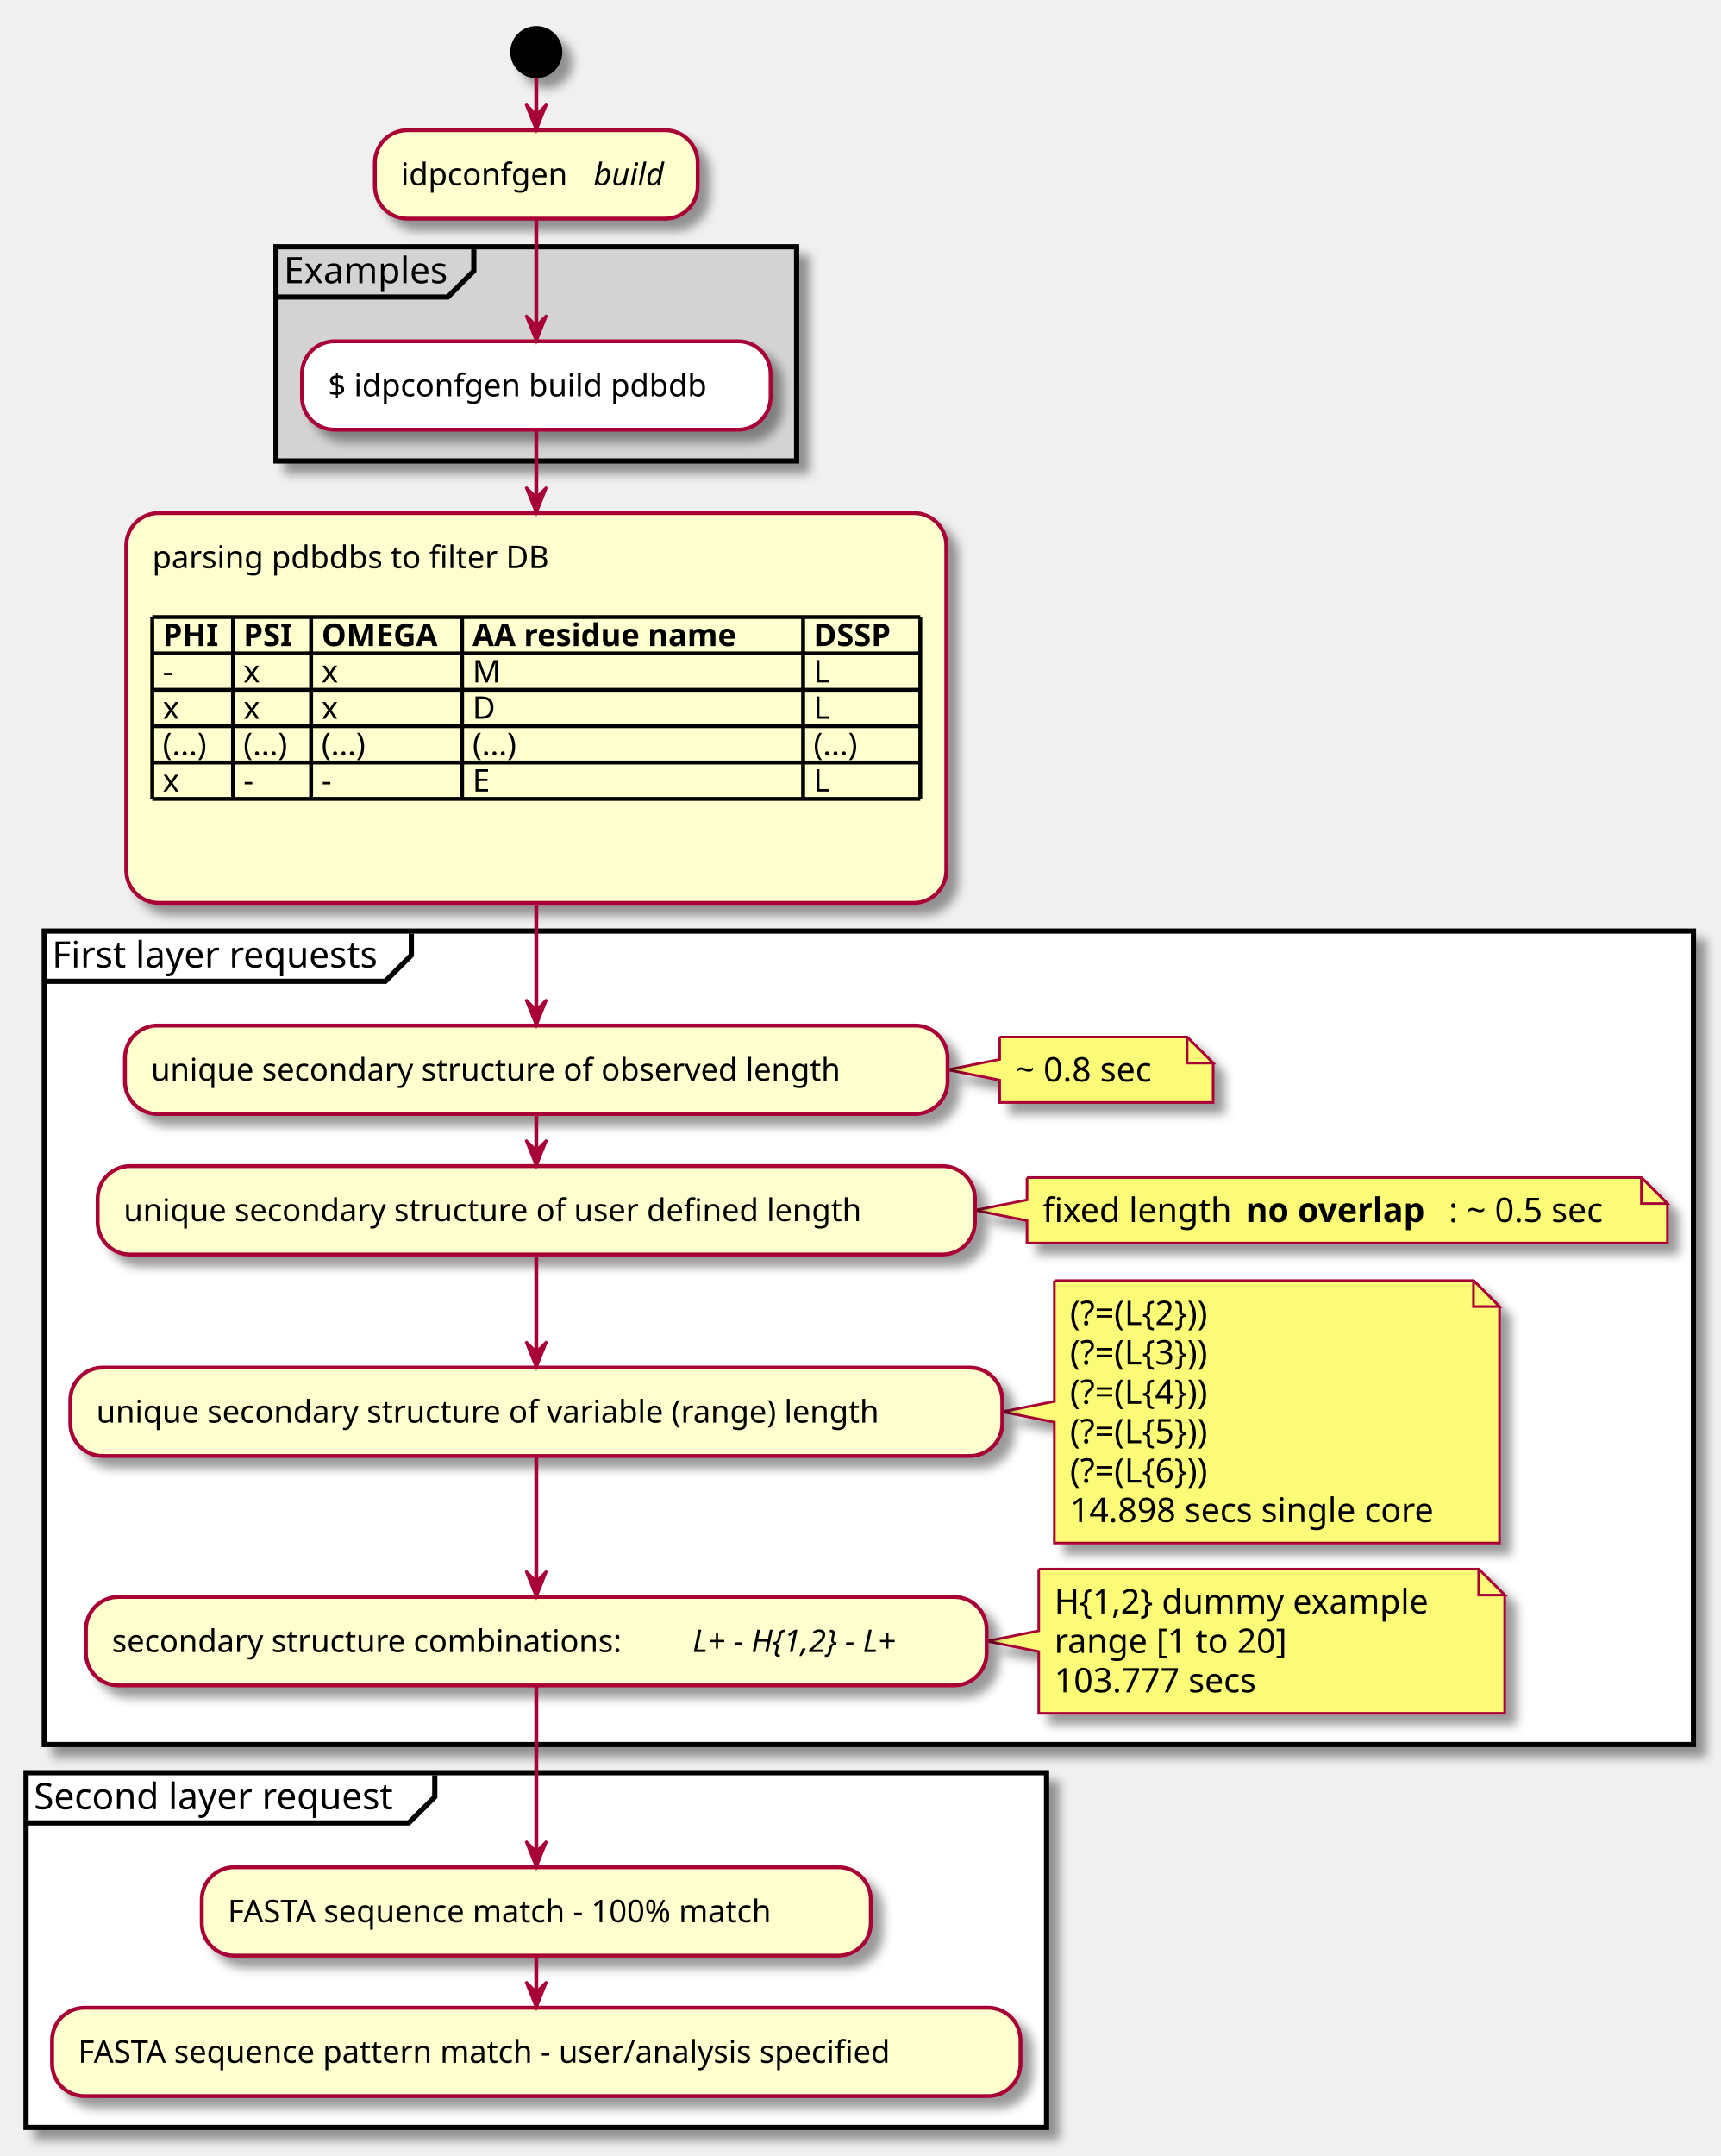
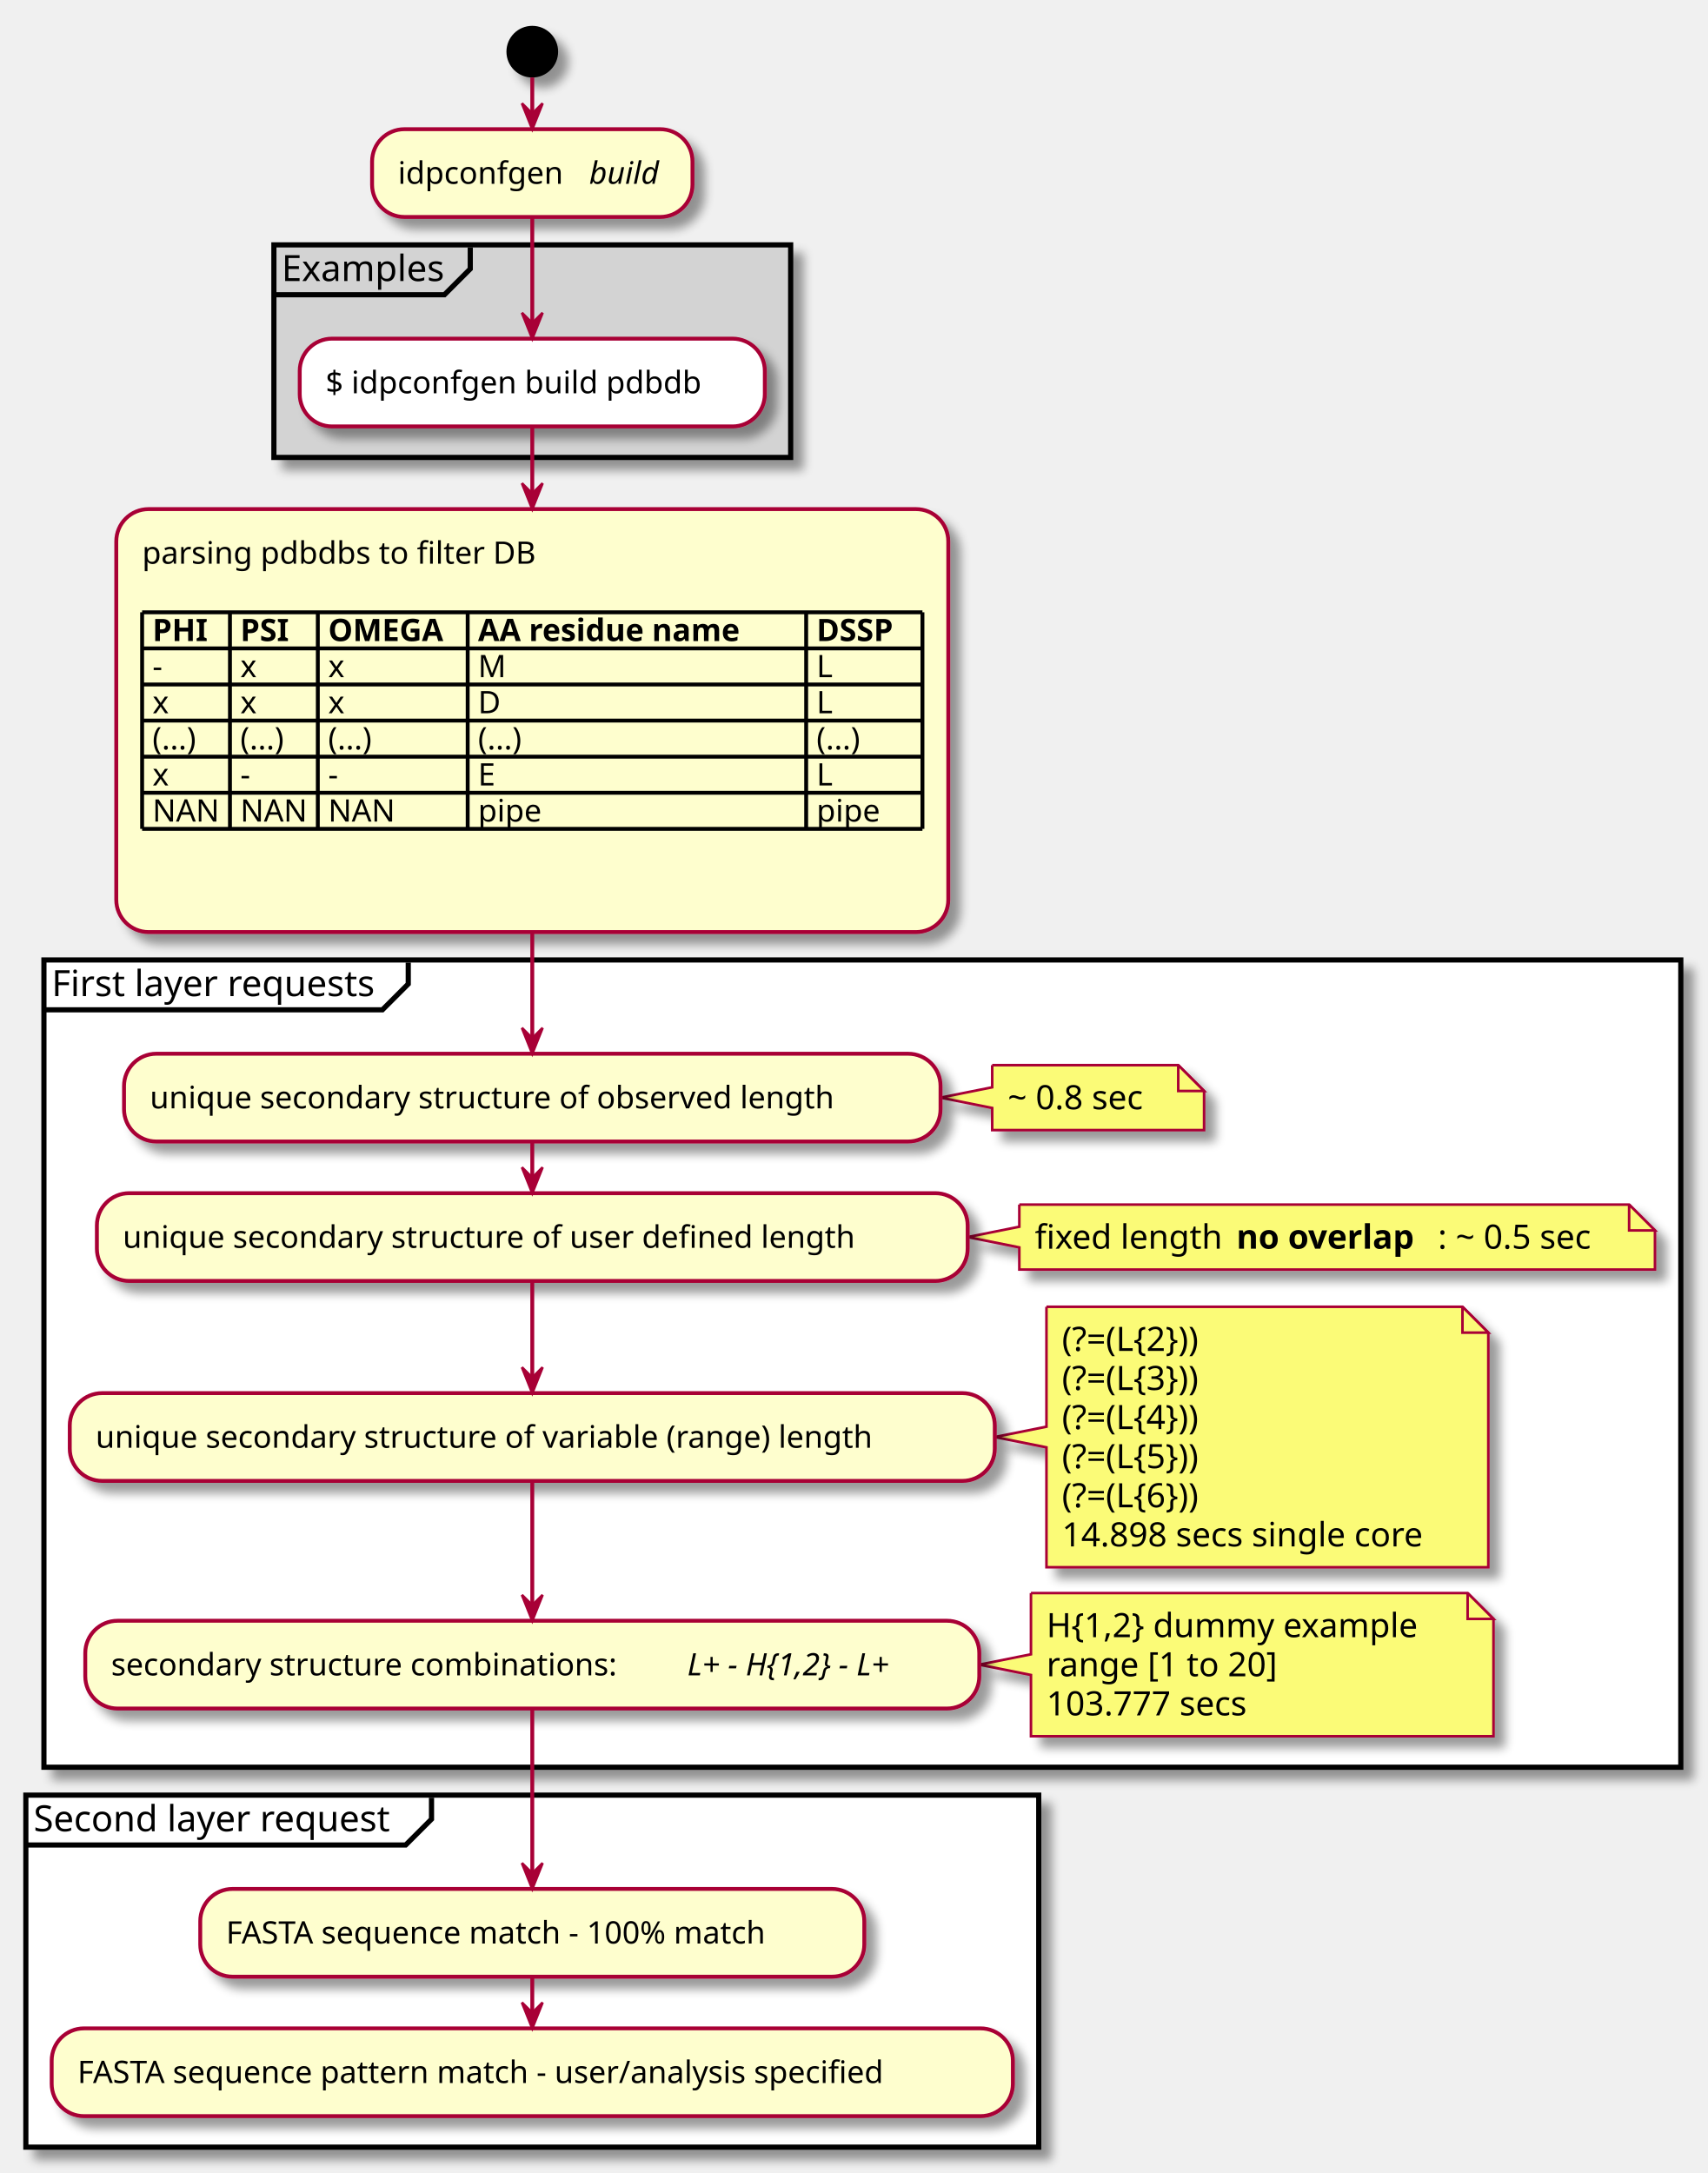
- <svg xmlns="http://www.w3.org/2000/svg" contentScriptType="application/ecmascript" contentStyleType="text/css" height="828px" preserveAspectRatio="none" style="width:661px;height:828px;" version="1.1" viewBox="0 0 661 828" width="661px" zoomAndPan="magnify">
+ <svg xmlns="http://www.w3.org/2000/svg" contentScriptType="application/ecmascript" contentStyleType="text/css" height="841px" preserveAspectRatio="none" style="width:661px;height:841px;" version="1.1" viewBox="0 0 661 841" width="661px" zoomAndPan="magnify">
  <defs>
-     <filter height="300%" id="f2z7v2y9e8se8" width="300%" x="-1" y="-1">
+     <filter height="300%" id="fzwpcsssqk2pq" width="300%" x="-1" y="-1">
      <feGaussianBlur result="blurOut" stdDeviation="2.0" />
      <feColorMatrix in="blurOut" result="blurOut2" type="matrix" values="0 0 0 0 0 0 0 0 0 0 0 0 0 0 0 0 0 0 .4 0" />
      <feOffset dx="4.0" dy="4.0" in="blurOut2" result="blurOut3" />
      <feBlend in="SourceGraphic" in2="blurOut3" mode="normal" />
    </filter>
  </defs>
  <g>
-     <ellipse cx="206" cy="20" fill="#000000" filter="url(#f2z7v2y9e8se8)" rx="10" ry="10" style="stroke: none; stroke-width: 1.0;" />
-     <rect fill="#FEFECE" filter="url(#f2z7v2y9e8se8)" height="33.969" rx="12.5" ry="12.5" style="stroke: #A80036; stroke-width: 1.5;" width="124" x="144" y="50" />
+     <ellipse cx="206" cy="20" fill="#000000" filter="url(#fzwpcsssqk2pq)" rx="10" ry="10" style="stroke: none; stroke-width: 1.0;" />
+     <rect fill="#FEFECE" filter="url(#fzwpcsssqk2pq)" height="33.969" rx="12.5" ry="12.5" style="stroke: #A80036; stroke-width: 1.5;" width="124" x="144" y="50" />
    <text fill="#000000" font-family="sans-serif" font-size="12" lengthAdjust="spacingAndGlyphs" textLength="70" x="154" y="71.139">idpconfgen</text>
    <text fill="#000000" font-family="sans-serif" font-size="12" font-style="italic" lengthAdjust="spacingAndGlyphs" textLength="30" x="228" y="71.139">build</text>
-     <rect fill="#D3D3D3" filter="url(#f2z7v2y9e8se8)" height="82.266" style="stroke: #000000; stroke-width: 2.0;" width="200" x="106" y="94.77" />
+     <rect fill="#D3D3D3" filter="url(#fzwpcsssqk2pq)" height="82.266" style="stroke: #000000; stroke-width: 2.0;" width="200" x="106" y="94.77" />
    <path d="M182,95.77 L182,104.067 L172,114.067 L106,114.067 " fill="none" style="stroke: #000000; stroke-width: 2.0;" />
    <text fill="#000000" font-family="sans-serif" font-size="14" lengthAdjust="spacingAndGlyphs" textLength="66" x="109" y="108.766">Examples</text>
-     <rect fill="#FFFFFF" filter="url(#f2z7v2y9e8se8)" height="33.969" rx="12.5" ry="12.5" style="stroke: #A80036; stroke-width: 1.5;" width="180" x="116" y="131.067" />
+     <rect fill="#FFFFFF" filter="url(#fzwpcsssqk2pq)" height="33.969" rx="12.5" ry="12.5" style="stroke: #A80036; stroke-width: 1.5;" width="180" x="116" y="131.067" />
    <text fill="#000000" font-family="sans-serif" font-size="12" lengthAdjust="spacingAndGlyphs" textLength="160" x="126" y="152.206">$ idpconfgen build pdbdb</text>
-     <rect fill="#FEFECE" filter="url(#f2z7v2y9e8se8)" height="149.719" rx="12.5" ry="12.5" style="stroke: #A80036; stroke-width: 1.5;" width="315" x="48.5" y="197.036" />
-     <text fill="#000000" font-family="sans-serif" font-size="12" lengthAdjust="spacingAndGlyphs" textLength="168" x="58.5" y="218.175">parsing pdbdbs to filter DB</text>
-     <text fill="#000000" font-family="sans-serif" font-size="12" lengthAdjust="spacingAndGlyphs" textLength="0" x="62.5" y="232.144" />
-     <text fill="#000000" font-family="sans-serif" font-size="12" font-weight="bold" lengthAdjust="spacingAndGlyphs" textLength="23" x="62.5" y="248.112">PHI</text>
-     <text fill="#000000" font-family="sans-serif" font-size="12" font-weight="bold" lengthAdjust="spacingAndGlyphs" textLength="22" x="93.5" y="248.112">PSI</text>
-     <text fill="#000000" font-family="sans-serif" font-size="12" font-weight="bold" lengthAdjust="spacingAndGlyphs" textLength="50" x="123.5" y="248.112">OMEGA</text>
-     <text fill="#000000" font-family="sans-serif" font-size="12" font-weight="bold" lengthAdjust="spacingAndGlyphs" textLength="119" x="181.5" y="248.112">AA residue name</text>
-     <text fill="#000000" font-family="sans-serif" font-size="12" font-weight="bold" lengthAdjust="spacingAndGlyphs" textLength="37" x="312.5" y="248.112">DSSP</text>
-     <text fill="#000000" font-family="sans-serif" font-size="12" lengthAdjust="spacingAndGlyphs" textLength="4" x="62.5" y="262.081">-</text>
-     <text fill="#000000" font-family="sans-serif" font-size="12" lengthAdjust="spacingAndGlyphs" textLength="6" x="93.5" y="262.081">x</text>
-     <text fill="#000000" font-family="sans-serif" font-size="12" lengthAdjust="spacingAndGlyphs" textLength="6" x="123.5" y="262.081">x</text>
-     <text fill="#000000" font-family="sans-serif" font-size="12" lengthAdjust="spacingAndGlyphs" textLength="10" x="181.5" y="262.081">M</text>
-     <text fill="#000000" font-family="sans-serif" font-size="12" lengthAdjust="spacingAndGlyphs" textLength="6" x="312.5" y="262.081">L</text>
-     <text fill="#000000" font-family="sans-serif" font-size="12" lengthAdjust="spacingAndGlyphs" textLength="6" x="62.5" y="276.05">x</text>
-     <text fill="#000000" font-family="sans-serif" font-size="12" lengthAdjust="spacingAndGlyphs" textLength="6" x="93.5" y="276.05">x</text>
-     <text fill="#000000" font-family="sans-serif" font-size="12" lengthAdjust="spacingAndGlyphs" textLength="6" x="123.5" y="276.05">x</text>
-     <text fill="#000000" font-family="sans-serif" font-size="12" lengthAdjust="spacingAndGlyphs" textLength="9" x="181.5" y="276.05">D</text>
-     <text fill="#000000" font-family="sans-serif" font-size="12" lengthAdjust="spacingAndGlyphs" textLength="6" x="312.5" y="276.05">L</text>
-     <text fill="#000000" font-family="sans-serif" font-size="12" lengthAdjust="spacingAndGlyphs" textLength="22" x="62.5" y="290.019">(...)</text>
-     <text fill="#000000" font-family="sans-serif" font-size="12" lengthAdjust="spacingAndGlyphs" textLength="22" x="93.5" y="290.019">(...)</text>
-     <text fill="#000000" font-family="sans-serif" font-size="12" lengthAdjust="spacingAndGlyphs" textLength="22" x="123.5" y="290.019">(...)</text>
-     <text fill="#000000" font-family="sans-serif" font-size="12" lengthAdjust="spacingAndGlyphs" textLength="22" x="181.5" y="290.019">(...)</text>
-     <text fill="#000000" font-family="sans-serif" font-size="12" lengthAdjust="spacingAndGlyphs" textLength="22" x="312.5" y="290.019">(...)</text>
-     <text fill="#000000" font-family="sans-serif" font-size="12" lengthAdjust="spacingAndGlyphs" textLength="6" x="62.5" y="303.987">x</text>
-     <text fill="#000000" font-family="sans-serif" font-size="12" lengthAdjust="spacingAndGlyphs" textLength="4" x="93.5" y="303.987">-</text>
-     <text fill="#000000" font-family="sans-serif" font-size="12" lengthAdjust="spacingAndGlyphs" textLength="4" x="123.5" y="303.987">-</text>
-     <text fill="#000000" font-family="sans-serif" font-size="12" lengthAdjust="spacingAndGlyphs" textLength="8" x="181.5" y="303.987">E</text>
-     <text fill="#000000" font-family="sans-serif" font-size="12" lengthAdjust="spacingAndGlyphs" textLength="6" x="312.5" y="303.987">L</text>
-     <line style="stroke: #000000; stroke-width: 1.5;" x1="58.5" x2="353.5" y1="236.974" y2="236.974" />
-     <line style="stroke: #000000; stroke-width: 1.5;" x1="58.5" x2="353.5" y1="250.942" y2="250.942" />
-     <line style="stroke: #000000; stroke-width: 1.5;" x1="58.5" x2="353.5" y1="264.911" y2="264.911" />
-     <line style="stroke: #000000; stroke-width: 1.5;" x1="58.5" x2="353.5" y1="278.88" y2="278.88" />
-     <line style="stroke: #000000; stroke-width: 1.5;" x1="58.5" x2="353.5" y1="292.849" y2="292.849" />
-     <line style="stroke: #000000; stroke-width: 1.5;" x1="58.5" x2="353.5" y1="306.817" y2="306.817" />
-     <line style="stroke: #000000; stroke-width: 1.5;" x1="58.5" x2="58.5" y1="236.974" y2="306.817" />
-     <line style="stroke: #000000; stroke-width: 1.5;" x1="89.5" x2="89.5" y1="236.974" y2="306.817" />
-     <line style="stroke: #000000; stroke-width: 1.5;" x1="119.5" x2="119.5" y1="236.974" y2="306.817" />
-     <line style="stroke: #000000; stroke-width: 1.5;" x1="177.5" x2="177.5" y1="236.974" y2="306.817" />
-     <line style="stroke: #000000; stroke-width: 1.5;" x1="308.5" x2="308.5" y1="236.974" y2="306.817" />
-     <line style="stroke: #000000; stroke-width: 1.5;" x1="353.5" x2="353.5" y1="236.974" y2="306.817" />
-     <text fill="#000000" font-family="sans-serif" font-size="12" lengthAdjust="spacingAndGlyphs" textLength="0" x="62.5" y="319.956" />
-     <text fill="#000000" font-family="sans-serif" font-size="12" lengthAdjust="spacingAndGlyphs" textLength="0" x="62.5" y="333.925" />
-     <rect fill="#FFFFFF" filter="url(#f2z7v2y9e8se8)" height="312.43" style="stroke: #000000; stroke-width: 2.0;" width="633.5" x="17" y="357.557" />
-     <path d="M158,358.557 L158,366.853 L148,376.853 L17,376.853 " fill="none" style="stroke: #000000; stroke-width: 2.0;" />
-     <text fill="#000000" font-family="sans-serif" font-size="14" lengthAdjust="spacingAndGlyphs" textLength="131" x="20" y="371.552">First layer requests</text>
-     <path d="M384,398.272 L384,406.838 L364,410.838 L384,414.838 L384,423.404 A0,0 0 0 0 384,423.404 L466,423.404 A0,0 0 0 0 466,423.404 L466,408.272 L456,398.272 L384,398.272 A0,0 0 0 0 384,398.272 " fill="#FBFB77" filter="url(#f2z7v2y9e8se8)" style="stroke: #A80036; stroke-width: 1.0;" />
-     <path d="M456,398.272 L456,408.272 L466,408.272 L456,398.272 " fill="#FBFB77" style="stroke: #A80036; stroke-width: 1.0;" />
-     <text fill="#000000" font-family="sans-serif" font-size="13" lengthAdjust="spacingAndGlyphs" textLength="61" x="390" y="415.338">~ 0.8 sec</text>
-     <rect fill="#FEFECE" filter="url(#f2z7v2y9e8se8)" height="33.969" rx="12.5" ry="12.5" style="stroke: #A80036; stroke-width: 1.5;" width="316" x="48" y="393.853" />
-     <text fill="#000000" font-family="sans-serif" font-size="12" lengthAdjust="spacingAndGlyphs" textLength="296" x="58" y="414.992">unique secondary structure of observed length</text>
-     <path d="M394.5,452.24 L394.5,460.807 L374.5,464.807 L394.5,468.807 L394.5,477.373 A0,0 0 0 0 394.5,477.373 L640.5,477.373 A0,0 0 0 0 640.5,477.373 L640.5,462.24 L630.5,452.24 L394.5,452.24 A0,0 0 0 0 394.5,452.24 " fill="#FBFB77" filter="url(#f2z7v2y9e8se8)" style="stroke: #A80036; stroke-width: 1.0;" />
-     <path d="M630.5,452.24 L630.5,462.24 L640.5,462.24 L630.5,452.24 " fill="#FBFB77" style="stroke: #A80036; stroke-width: 1.0;" />
-     <text fill="#000000" font-family="sans-serif" font-size="13" lengthAdjust="spacingAndGlyphs" textLength="74" x="400.5" y="469.307">fixed length</text>
-     <text fill="#000000" font-family="sans-serif" font-size="13" font-weight="bold" lengthAdjust="spacingAndGlyphs" textLength="78" x="478.5" y="469.307">no overlap</text>
-     <text fill="#000000" font-family="sans-serif" font-size="13" lengthAdjust="spacingAndGlyphs" textLength="69" x="556.5" y="469.307">: ~ 0.5 sec</text>
-     <rect fill="#FEFECE" filter="url(#f2z7v2y9e8se8)" height="33.969" rx="12.5" ry="12.5" style="stroke: #A80036; stroke-width: 1.5;" width="337" x="37.5" y="447.822" />
-     <text fill="#000000" font-family="sans-serif" font-size="12" lengthAdjust="spacingAndGlyphs" textLength="317" x="47.5" y="468.961">unique secondary structure of user defined length</text>
-     <path d="M405,491.791 L405,538.189 L385,542.189 L405,546.189 L405,592.588 A0,0 0 0 0 405,592.588 L576,592.588 A0,0 0 0 0 576,592.588 L576,501.791 L566,491.791 L405,491.791 A0,0 0 0 0 405,491.791 " fill="#FBFB77" filter="url(#f2z7v2y9e8se8)" style="stroke: #A80036; stroke-width: 1.0;" />
-     <path d="M566,491.791 L566,501.791 L576,501.791 L566,491.791 " fill="#FBFB77" style="stroke: #A80036; stroke-width: 1.0;" />
-     <text fill="#000000" font-family="sans-serif" font-size="13" lengthAdjust="spacingAndGlyphs" textLength="69" x="411" y="508.858">(?=(L{2}))</text>
-     <text fill="#000000" font-family="sans-serif" font-size="13" lengthAdjust="spacingAndGlyphs" textLength="69" x="411" y="523.991">(?=(L{3}))</text>
-     <text fill="#000000" font-family="sans-serif" font-size="13" lengthAdjust="spacingAndGlyphs" textLength="69" x="411" y="539.124">(?=(L{4}))</text>
-     <text fill="#000000" font-family="sans-serif" font-size="13" lengthAdjust="spacingAndGlyphs" textLength="69" x="411" y="554.256">(?=(L{5}))</text>
-     <text fill="#000000" font-family="sans-serif" font-size="13" lengthAdjust="spacingAndGlyphs" textLength="69" x="411" y="569.389">(?=(L{6}))</text>
-     <text fill="#000000" font-family="sans-serif" font-size="13" lengthAdjust="spacingAndGlyphs" textLength="150" x="411" y="584.522">14.898 secs single core</text>
-     <rect fill="#FEFECE" filter="url(#f2z7v2y9e8se8)" height="33.969" rx="12.5" ry="12.5" style="stroke: #A80036; stroke-width: 1.5;" width="358" x="27" y="525.205" />
-     <text fill="#000000" font-family="sans-serif" font-size="12" lengthAdjust="spacingAndGlyphs" textLength="338" x="37" y="546.344">unique secondary structure of variable (range) length</text>
-     <path d="M399,602.588 L399,626.287 L379,630.287 L399,634.287 L399,657.986 A0,0 0 0 0 399,657.986 L578,657.986 A0,0 0 0 0 578,657.986 L578,612.588 L568,602.588 L399,602.588 A0,0 0 0 0 399,602.588 " fill="#FBFB77" filter="url(#f2z7v2y9e8se8)" style="stroke: #A80036; stroke-width: 1.0;" />
-     <path d="M568,602.588 L568,612.588 L578,612.588 L568,602.588 " fill="#FBFB77" style="stroke: #A80036; stroke-width: 1.0;" />
-     <text fill="#000000" font-family="sans-serif" font-size="13" lengthAdjust="spacingAndGlyphs" textLength="158" x="405" y="619.655">H{1,2} dummy example</text>
-     <text fill="#000000" font-family="sans-serif" font-size="13" lengthAdjust="spacingAndGlyphs" textLength="96" x="405" y="634.788">range [1 to 20]</text>
-     <text fill="#000000" font-family="sans-serif" font-size="13" lengthAdjust="spacingAndGlyphs" textLength="85" x="405" y="649.92">103.777 secs</text>
-     <rect fill="#FEFECE" filter="url(#f2z7v2y9e8se8)" height="33.969" rx="12.5" ry="12.5" style="stroke: #A80036; stroke-width: 1.5;" width="346" x="33" y="613.303" />
-     <text fill="#000000" font-family="sans-serif" font-size="12" lengthAdjust="spacingAndGlyphs" textLength="219" x="43" y="634.441">secondary structure combinations:</text>
-     <text fill="#000000" font-family="sans-serif" font-size="12" font-style="italic" lengthAdjust="spacingAndGlyphs" textLength="103" x="266" y="634.441">L+ - H{1,2} - L+</text>
-     <rect fill="#FFFFFF" filter="url(#f2z7v2y9e8se8)" height="136.234" style="stroke: #000000; stroke-width: 2.0;" width="392" x="10" y="680.788" />
-     <path d="M167,681.788 L167,690.085 L157,700.085 L10,700.085 " fill="none" style="stroke: #000000; stroke-width: 2.0;" />
-     <text fill="#000000" font-family="sans-serif" font-size="14" lengthAdjust="spacingAndGlyphs" textLength="147" x="13" y="694.783">Second layer request</text>
-     <rect fill="#FEFECE" filter="url(#f2z7v2y9e8se8)" height="33.969" rx="12.5" ry="12.5" style="stroke: #A80036; stroke-width: 1.5;" width="257" x="77.5" y="717.085" />
-     <text fill="#000000" font-family="sans-serif" font-size="12" lengthAdjust="spacingAndGlyphs" textLength="237" x="87.5" y="738.224">FASTA sequence match - 100% match</text>
-     <rect fill="#FEFECE" filter="url(#f2z7v2y9e8se8)" height="33.969" rx="12.5" ry="12.5" style="stroke: #A80036; stroke-width: 1.5;" width="372" x="20" y="771.054" />
-     <text fill="#000000" font-family="sans-serif" font-size="12" lengthAdjust="spacingAndGlyphs" textLength="352" x="30" y="792.192">FASTA sequence pattern match - user/analysis specified</text>
+     <rect fill="#FEFECE" filter="url(#fzwpcsssqk2pq)" height="163.688" rx="12.5" ry="12.5" style="stroke: #A80036; stroke-width: 1.5;" width="322" x="45" y="197.036" />
+     <text fill="#000000" font-family="sans-serif" font-size="12" lengthAdjust="spacingAndGlyphs" textLength="168" x="55" y="218.175">parsing pdbdbs to filter DB</text>
+     <text fill="#000000" font-family="sans-serif" font-size="12" lengthAdjust="spacingAndGlyphs" textLength="0" x="59" y="232.144" />
+     <text fill="#000000" font-family="sans-serif" font-size="12" font-weight="bold" lengthAdjust="spacingAndGlyphs" textLength="23" x="59" y="248.112">PHI</text>
+     <text fill="#000000" font-family="sans-serif" font-size="12" font-weight="bold" lengthAdjust="spacingAndGlyphs" textLength="22" x="93" y="248.112">PSI</text>
+     <text fill="#000000" font-family="sans-serif" font-size="12" font-weight="bold" lengthAdjust="spacingAndGlyphs" textLength="50" x="127" y="248.112">OMEGA</text>
+     <text fill="#000000" font-family="sans-serif" font-size="12" font-weight="bold" lengthAdjust="spacingAndGlyphs" textLength="119" x="185" y="248.112">AA residue name</text>
+     <text fill="#000000" font-family="sans-serif" font-size="12" font-weight="bold" lengthAdjust="spacingAndGlyphs" textLength="37" x="316" y="248.112">DSSP</text>
+     <text fill="#000000" font-family="sans-serif" font-size="12" lengthAdjust="spacingAndGlyphs" textLength="4" x="59" y="262.081">-</text>
+     <text fill="#000000" font-family="sans-serif" font-size="12" lengthAdjust="spacingAndGlyphs" textLength="6" x="93" y="262.081">x</text>
+     <text fill="#000000" font-family="sans-serif" font-size="12" lengthAdjust="spacingAndGlyphs" textLength="6" x="127" y="262.081">x</text>
+     <text fill="#000000" font-family="sans-serif" font-size="12" lengthAdjust="spacingAndGlyphs" textLength="10" x="185" y="262.081">M</text>
+     <text fill="#000000" font-family="sans-serif" font-size="12" lengthAdjust="spacingAndGlyphs" textLength="6" x="316" y="262.081">L</text>
+     <text fill="#000000" font-family="sans-serif" font-size="12" lengthAdjust="spacingAndGlyphs" textLength="6" x="59" y="276.05">x</text>
+     <text fill="#000000" font-family="sans-serif" font-size="12" lengthAdjust="spacingAndGlyphs" textLength="6" x="93" y="276.05">x</text>
+     <text fill="#000000" font-family="sans-serif" font-size="12" lengthAdjust="spacingAndGlyphs" textLength="6" x="127" y="276.05">x</text>
+     <text fill="#000000" font-family="sans-serif" font-size="12" lengthAdjust="spacingAndGlyphs" textLength="9" x="185" y="276.05">D</text>
+     <text fill="#000000" font-family="sans-serif" font-size="12" lengthAdjust="spacingAndGlyphs" textLength="6" x="316" y="276.05">L</text>
+     <text fill="#000000" font-family="sans-serif" font-size="12" lengthAdjust="spacingAndGlyphs" textLength="22" x="59" y="290.019">(...)</text>
+     <text fill="#000000" font-family="sans-serif" font-size="12" lengthAdjust="spacingAndGlyphs" textLength="22" x="93" y="290.019">(...)</text>
+     <text fill="#000000" font-family="sans-serif" font-size="12" lengthAdjust="spacingAndGlyphs" textLength="22" x="127" y="290.019">(...)</text>
+     <text fill="#000000" font-family="sans-serif" font-size="12" lengthAdjust="spacingAndGlyphs" textLength="22" x="185" y="290.019">(...)</text>
+     <text fill="#000000" font-family="sans-serif" font-size="12" lengthAdjust="spacingAndGlyphs" textLength="22" x="316" y="290.019">(...)</text>
+     <text fill="#000000" font-family="sans-serif" font-size="12" lengthAdjust="spacingAndGlyphs" textLength="6" x="59" y="303.987">x</text>
+     <text fill="#000000" font-family="sans-serif" font-size="12" lengthAdjust="spacingAndGlyphs" textLength="4" x="93" y="303.987">-</text>
+     <text fill="#000000" font-family="sans-serif" font-size="12" lengthAdjust="spacingAndGlyphs" textLength="4" x="127" y="303.987">-</text>
+     <text fill="#000000" font-family="sans-serif" font-size="12" lengthAdjust="spacingAndGlyphs" textLength="8" x="185" y="303.987">E</text>
+     <text fill="#000000" font-family="sans-serif" font-size="12" lengthAdjust="spacingAndGlyphs" textLength="6" x="316" y="303.987">L</text>
+     <text fill="#000000" font-family="sans-serif" font-size="12" lengthAdjust="spacingAndGlyphs" textLength="26" x="59" y="317.956">NAN</text>
+     <text fill="#000000" font-family="sans-serif" font-size="12" lengthAdjust="spacingAndGlyphs" textLength="26" x="93" y="317.956">NAN</text>
+     <text fill="#000000" font-family="sans-serif" font-size="12" lengthAdjust="spacingAndGlyphs" textLength="26" x="127" y="317.956">NAN</text>
+     <text fill="#000000" font-family="sans-serif" font-size="12" lengthAdjust="spacingAndGlyphs" textLength="27" x="185" y="317.956">pipe</text>
+     <text fill="#000000" font-family="sans-serif" font-size="12" lengthAdjust="spacingAndGlyphs" textLength="27" x="316" y="317.956">pipe</text>
+     <line style="stroke: #000000; stroke-width: 1.5;" x1="55" x2="357" y1="236.974" y2="236.974" />
+     <line style="stroke: #000000; stroke-width: 1.5;" x1="55" x2="357" y1="250.942" y2="250.942" />
+     <line style="stroke: #000000; stroke-width: 1.5;" x1="55" x2="357" y1="264.911" y2="264.911" />
+     <line style="stroke: #000000; stroke-width: 1.5;" x1="55" x2="357" y1="278.88" y2="278.88" />
+     <line style="stroke: #000000; stroke-width: 1.5;" x1="55" x2="357" y1="292.849" y2="292.849" />
+     <line style="stroke: #000000; stroke-width: 1.5;" x1="55" x2="357" y1="306.817" y2="306.817" />
+     <line style="stroke: #000000; stroke-width: 1.5;" x1="55" x2="357" y1="320.786" y2="320.786" />
+     <line style="stroke: #000000; stroke-width: 1.5;" x1="55" x2="55" y1="236.974" y2="320.786" />
+     <line style="stroke: #000000; stroke-width: 1.5;" x1="89" x2="89" y1="236.974" y2="320.786" />
+     <line style="stroke: #000000; stroke-width: 1.5;" x1="123" x2="123" y1="236.974" y2="320.786" />
+     <line style="stroke: #000000; stroke-width: 1.5;" x1="181" x2="181" y1="236.974" y2="320.786" />
+     <line style="stroke: #000000; stroke-width: 1.5;" x1="312" x2="312" y1="236.974" y2="320.786" />
+     <line style="stroke: #000000; stroke-width: 1.5;" x1="357" x2="357" y1="236.974" y2="320.786" />
+     <text fill="#000000" font-family="sans-serif" font-size="12" lengthAdjust="spacingAndGlyphs" textLength="0" x="59" y="333.925" />
+     <text fill="#000000" font-family="sans-serif" font-size="12" lengthAdjust="spacingAndGlyphs" textLength="0" x="59" y="347.894" />
+     <rect fill="#FFFFFF" filter="url(#fzwpcsssqk2pq)" height="312.43" style="stroke: #000000; stroke-width: 2.0;" width="633.5" x="17" y="371.525" />
+     <path d="M158,372.525 L158,380.822 L148,390.822 L17,390.822 " fill="none" style="stroke: #000000; stroke-width: 2.0;" />
+     <text fill="#000000" font-family="sans-serif" font-size="14" lengthAdjust="spacingAndGlyphs" textLength="131" x="20" y="385.521">First layer requests</text>
+     <path d="M384,412.24 L384,420.807 L364,424.807 L384,428.807 L384,437.373 A0,0 0 0 0 384,437.373 L466,437.373 A0,0 0 0 0 466,437.373 L466,422.24 L456,412.24 L384,412.24 A0,0 0 0 0 384,412.24 " fill="#FBFB77" filter="url(#fzwpcsssqk2pq)" style="stroke: #A80036; stroke-width: 1.0;" />
+     <path d="M456,412.24 L456,422.24 L466,422.24 L456,412.24 " fill="#FBFB77" style="stroke: #A80036; stroke-width: 1.0;" />
+     <text fill="#000000" font-family="sans-serif" font-size="13" lengthAdjust="spacingAndGlyphs" textLength="61" x="390" y="429.307">~ 0.8 sec</text>
+     <rect fill="#FEFECE" filter="url(#fzwpcsssqk2pq)" height="33.969" rx="12.5" ry="12.5" style="stroke: #A80036; stroke-width: 1.5;" width="316" x="48" y="407.822" />
+     <text fill="#000000" font-family="sans-serif" font-size="12" lengthAdjust="spacingAndGlyphs" textLength="296" x="58" y="428.961">unique secondary structure of observed length</text>
+     <path d="M394.5,466.209 L394.5,474.775 L374.5,478.775 L394.5,482.775 L394.5,491.342 A0,0 0 0 0 394.5,491.342 L640.5,491.342 A0,0 0 0 0 640.5,491.342 L640.5,476.209 L630.5,466.209 L394.5,466.209 A0,0 0 0 0 394.5,466.209 " fill="#FBFB77" filter="url(#fzwpcsssqk2pq)" style="stroke: #A80036; stroke-width: 1.0;" />
+     <path d="M630.5,466.209 L630.5,476.209 L640.5,476.209 L630.5,466.209 " fill="#FBFB77" style="stroke: #A80036; stroke-width: 1.0;" />
+     <text fill="#000000" font-family="sans-serif" font-size="13" lengthAdjust="spacingAndGlyphs" textLength="74" x="400.5" y="483.276">fixed length</text>
+     <text fill="#000000" font-family="sans-serif" font-size="13" font-weight="bold" lengthAdjust="spacingAndGlyphs" textLength="78" x="478.5" y="483.276">no overlap</text>
+     <text fill="#000000" font-family="sans-serif" font-size="13" lengthAdjust="spacingAndGlyphs" textLength="69" x="556.5" y="483.276">: ~ 0.5 sec</text>
+     <rect fill="#FEFECE" filter="url(#fzwpcsssqk2pq)" height="33.969" rx="12.5" ry="12.5" style="stroke: #A80036; stroke-width: 1.5;" width="337" x="37.5" y="461.791" />
+     <text fill="#000000" font-family="sans-serif" font-size="12" lengthAdjust="spacingAndGlyphs" textLength="317" x="47.5" y="482.93">unique secondary structure of user defined length</text>
+     <path d="M405,505.76 L405,552.158 L385,556.158 L405,560.158 L405,606.557 A0,0 0 0 0 405,606.557 L576,606.557 A0,0 0 0 0 576,606.557 L576,515.76 L566,505.76 L405,505.76 A0,0 0 0 0 405,505.76 " fill="#FBFB77" filter="url(#fzwpcsssqk2pq)" style="stroke: #A80036; stroke-width: 1.0;" />
+     <path d="M566,505.76 L566,515.76 L576,515.76 L566,505.76 " fill="#FBFB77" style="stroke: #A80036; stroke-width: 1.0;" />
+     <text fill="#000000" font-family="sans-serif" font-size="13" lengthAdjust="spacingAndGlyphs" textLength="69" x="411" y="522.827">(?=(L{2}))</text>
+     <text fill="#000000" font-family="sans-serif" font-size="13" lengthAdjust="spacingAndGlyphs" textLength="69" x="411" y="537.96">(?=(L{3}))</text>
+     <text fill="#000000" font-family="sans-serif" font-size="13" lengthAdjust="spacingAndGlyphs" textLength="69" x="411" y="553.092">(?=(L{4}))</text>
+     <text fill="#000000" font-family="sans-serif" font-size="13" lengthAdjust="spacingAndGlyphs" textLength="69" x="411" y="568.225">(?=(L{5}))</text>
+     <text fill="#000000" font-family="sans-serif" font-size="13" lengthAdjust="spacingAndGlyphs" textLength="69" x="411" y="583.358">(?=(L{6}))</text>
+     <text fill="#000000" font-family="sans-serif" font-size="13" lengthAdjust="spacingAndGlyphs" textLength="150" x="411" y="598.491">14.898 secs single core</text>
+     <rect fill="#FEFECE" filter="url(#fzwpcsssqk2pq)" height="33.969" rx="12.5" ry="12.5" style="stroke: #A80036; stroke-width: 1.5;" width="358" x="27" y="539.174" />
+     <text fill="#000000" font-family="sans-serif" font-size="12" lengthAdjust="spacingAndGlyphs" textLength="338" x="37" y="560.312">unique secondary structure of variable (range) length</text>
+     <path d="M399,616.557 L399,640.256 L379,644.256 L399,648.256 L399,671.955 A0,0 0 0 0 399,671.955 L578,671.955 A0,0 0 0 0 578,671.955 L578,626.557 L568,616.557 L399,616.557 A0,0 0 0 0 399,616.557 " fill="#FBFB77" filter="url(#fzwpcsssqk2pq)" style="stroke: #A80036; stroke-width: 1.0;" />
+     <path d="M568,616.557 L568,626.557 L578,626.557 L568,616.557 " fill="#FBFB77" style="stroke: #A80036; stroke-width: 1.0;" />
+     <text fill="#000000" font-family="sans-serif" font-size="13" lengthAdjust="spacingAndGlyphs" textLength="158" x="405" y="633.624">H{1,2} dummy example</text>
+     <text fill="#000000" font-family="sans-serif" font-size="13" lengthAdjust="spacingAndGlyphs" textLength="96" x="405" y="648.756">range [1 to 20]</text>
+     <text fill="#000000" font-family="sans-serif" font-size="13" lengthAdjust="spacingAndGlyphs" textLength="85" x="405" y="663.889">103.777 secs</text>
+     <rect fill="#FEFECE" filter="url(#fzwpcsssqk2pq)" height="33.969" rx="12.5" ry="12.5" style="stroke: #A80036; stroke-width: 1.5;" width="346" x="33" y="627.271" />
+     <text fill="#000000" font-family="sans-serif" font-size="12" lengthAdjust="spacingAndGlyphs" textLength="219" x="43" y="648.41">secondary structure combinations:</text>
+     <text fill="#000000" font-family="sans-serif" font-size="12" font-style="italic" lengthAdjust="spacingAndGlyphs" textLength="103" x="266" y="648.41">L+ - H{1,2} - L+</text>
+     <rect fill="#FFFFFF" filter="url(#fzwpcsssqk2pq)" height="136.234" style="stroke: #000000; stroke-width: 2.0;" width="392" x="10" y="694.757" />
+     <path d="M167,695.757 L167,704.054 L157,714.054 L10,714.054 " fill="none" style="stroke: #000000; stroke-width: 2.0;" />
+     <text fill="#000000" font-family="sans-serif" font-size="14" lengthAdjust="spacingAndGlyphs" textLength="147" x="13" y="708.752">Second layer request</text>
+     <rect fill="#FEFECE" filter="url(#fzwpcsssqk2pq)" height="33.969" rx="12.5" ry="12.5" style="stroke: #A80036; stroke-width: 1.5;" width="257" x="77.5" y="731.054" />
+     <text fill="#000000" font-family="sans-serif" font-size="12" lengthAdjust="spacingAndGlyphs" textLength="237" x="87.5" y="752.192">FASTA sequence match - 100% match</text>
+     <rect fill="#FEFECE" filter="url(#fzwpcsssqk2pq)" height="33.969" rx="12.5" ry="12.5" style="stroke: #A80036; stroke-width: 1.5;" width="372" x="20" y="785.023" />
+     <text fill="#000000" font-family="sans-serif" font-size="12" lengthAdjust="spacingAndGlyphs" textLength="352" x="30" y="806.161">FASTA sequence pattern match - user/analysis specified</text>
    <line style="stroke: #A80036; stroke-width: 1.5;" x1="206" x2="206" y1="30" y2="50" />
    <polygon fill="#A80036" points="202,40,206,50,210,40,206,44" style="stroke: #A80036; stroke-width: 1.0;" />
    <line style="stroke: #A80036; stroke-width: 1.5;" x1="206" x2="206" y1="83.969" y2="131.067" />
    <polygon fill="#A80036" points="202,121.067,206,131.067,210,121.067,206,125.067" style="stroke: #A80036; stroke-width: 1.0;" />
    <line style="stroke: #A80036; stroke-width: 1.5;" x1="206" x2="206" y1="165.036" y2="197.036" />
    <polygon fill="#A80036" points="202,187.036,206,197.036,210,187.036,206,191.036" style="stroke: #A80036; stroke-width: 1.0;" />
-     <line style="stroke: #A80036; stroke-width: 1.5;" x1="206" x2="206" y1="427.822" y2="447.822" />
-     <polygon fill="#A80036" points="202,437.822,206,447.822,210,437.822,206,441.822" style="stroke: #A80036; stroke-width: 1.0;" />
-     <line style="stroke: #A80036; stroke-width: 1.5;" x1="206" x2="206" y1="481.791" y2="525.205" />
-     <polygon fill="#A80036" points="202,515.205,206,525.205,210,515.205,206,519.205" style="stroke: #A80036; stroke-width: 1.0;" />
-     <line style="stroke: #A80036; stroke-width: 1.5;" x1="206" x2="206" y1="559.174" y2="613.303" />
-     <polygon fill="#A80036" points="202,603.303,206,613.303,210,603.303,206,607.303" style="stroke: #A80036; stroke-width: 1.0;" />
-     <line style="stroke: #A80036; stroke-width: 1.5;" x1="206" x2="206" y1="346.755" y2="393.853" />
-     <polygon fill="#A80036" points="202,383.853,206,393.853,210,383.853,206,387.853" style="stroke: #A80036; stroke-width: 1.0;" />
-     <line style="stroke: #A80036; stroke-width: 1.5;" x1="206" x2="206" y1="751.054" y2="771.054" />
-     <polygon fill="#A80036" points="202,761.054,206,771.054,210,761.054,206,765.054" style="stroke: #A80036; stroke-width: 1.0;" />
-     <line style="stroke: #A80036; stroke-width: 1.5;" x1="206" x2="206" y1="647.271" y2="717.085" />
-     <polygon fill="#A80036" points="202,707.085,206,717.085,210,707.085,206,711.085" style="stroke: #A80036; stroke-width: 1.0;" />
+     <line style="stroke: #A80036; stroke-width: 1.5;" x1="206" x2="206" y1="441.791" y2="461.791" />
+     <polygon fill="#A80036" points="202,451.791,206,461.791,210,451.791,206,455.791" style="stroke: #A80036; stroke-width: 1.0;" />
+     <line style="stroke: #A80036; stroke-width: 1.5;" x1="206" x2="206" y1="495.76" y2="539.174" />
+     <polygon fill="#A80036" points="202,529.174,206,539.174,210,529.174,206,533.174" style="stroke: #A80036; stroke-width: 1.0;" />
+     <line style="stroke: #A80036; stroke-width: 1.5;" x1="206" x2="206" y1="573.143" y2="627.271" />
+     <polygon fill="#A80036" points="202,617.271,206,627.271,210,617.271,206,621.271" style="stroke: #A80036; stroke-width: 1.0;" />
+     <line style="stroke: #A80036; stroke-width: 1.5;" x1="206" x2="206" y1="360.724" y2="407.822" />
+     <polygon fill="#A80036" points="202,397.822,206,407.822,210,397.822,206,401.822" style="stroke: #A80036; stroke-width: 1.0;" />
+     <line style="stroke: #A80036; stroke-width: 1.5;" x1="206" x2="206" y1="765.023" y2="785.023" />
+     <polygon fill="#A80036" points="202,775.023,206,785.023,210,775.023,206,779.023" style="stroke: #A80036; stroke-width: 1.0;" />
+     <line style="stroke: #A80036; stroke-width: 1.5;" x1="206" x2="206" y1="661.24" y2="731.054" />
+     <polygon fill="#A80036" points="202,721.054,206,731.054,210,721.054,206,725.054" style="stroke: #A80036; stroke-width: 1.0;" />
  </g>
</svg>
